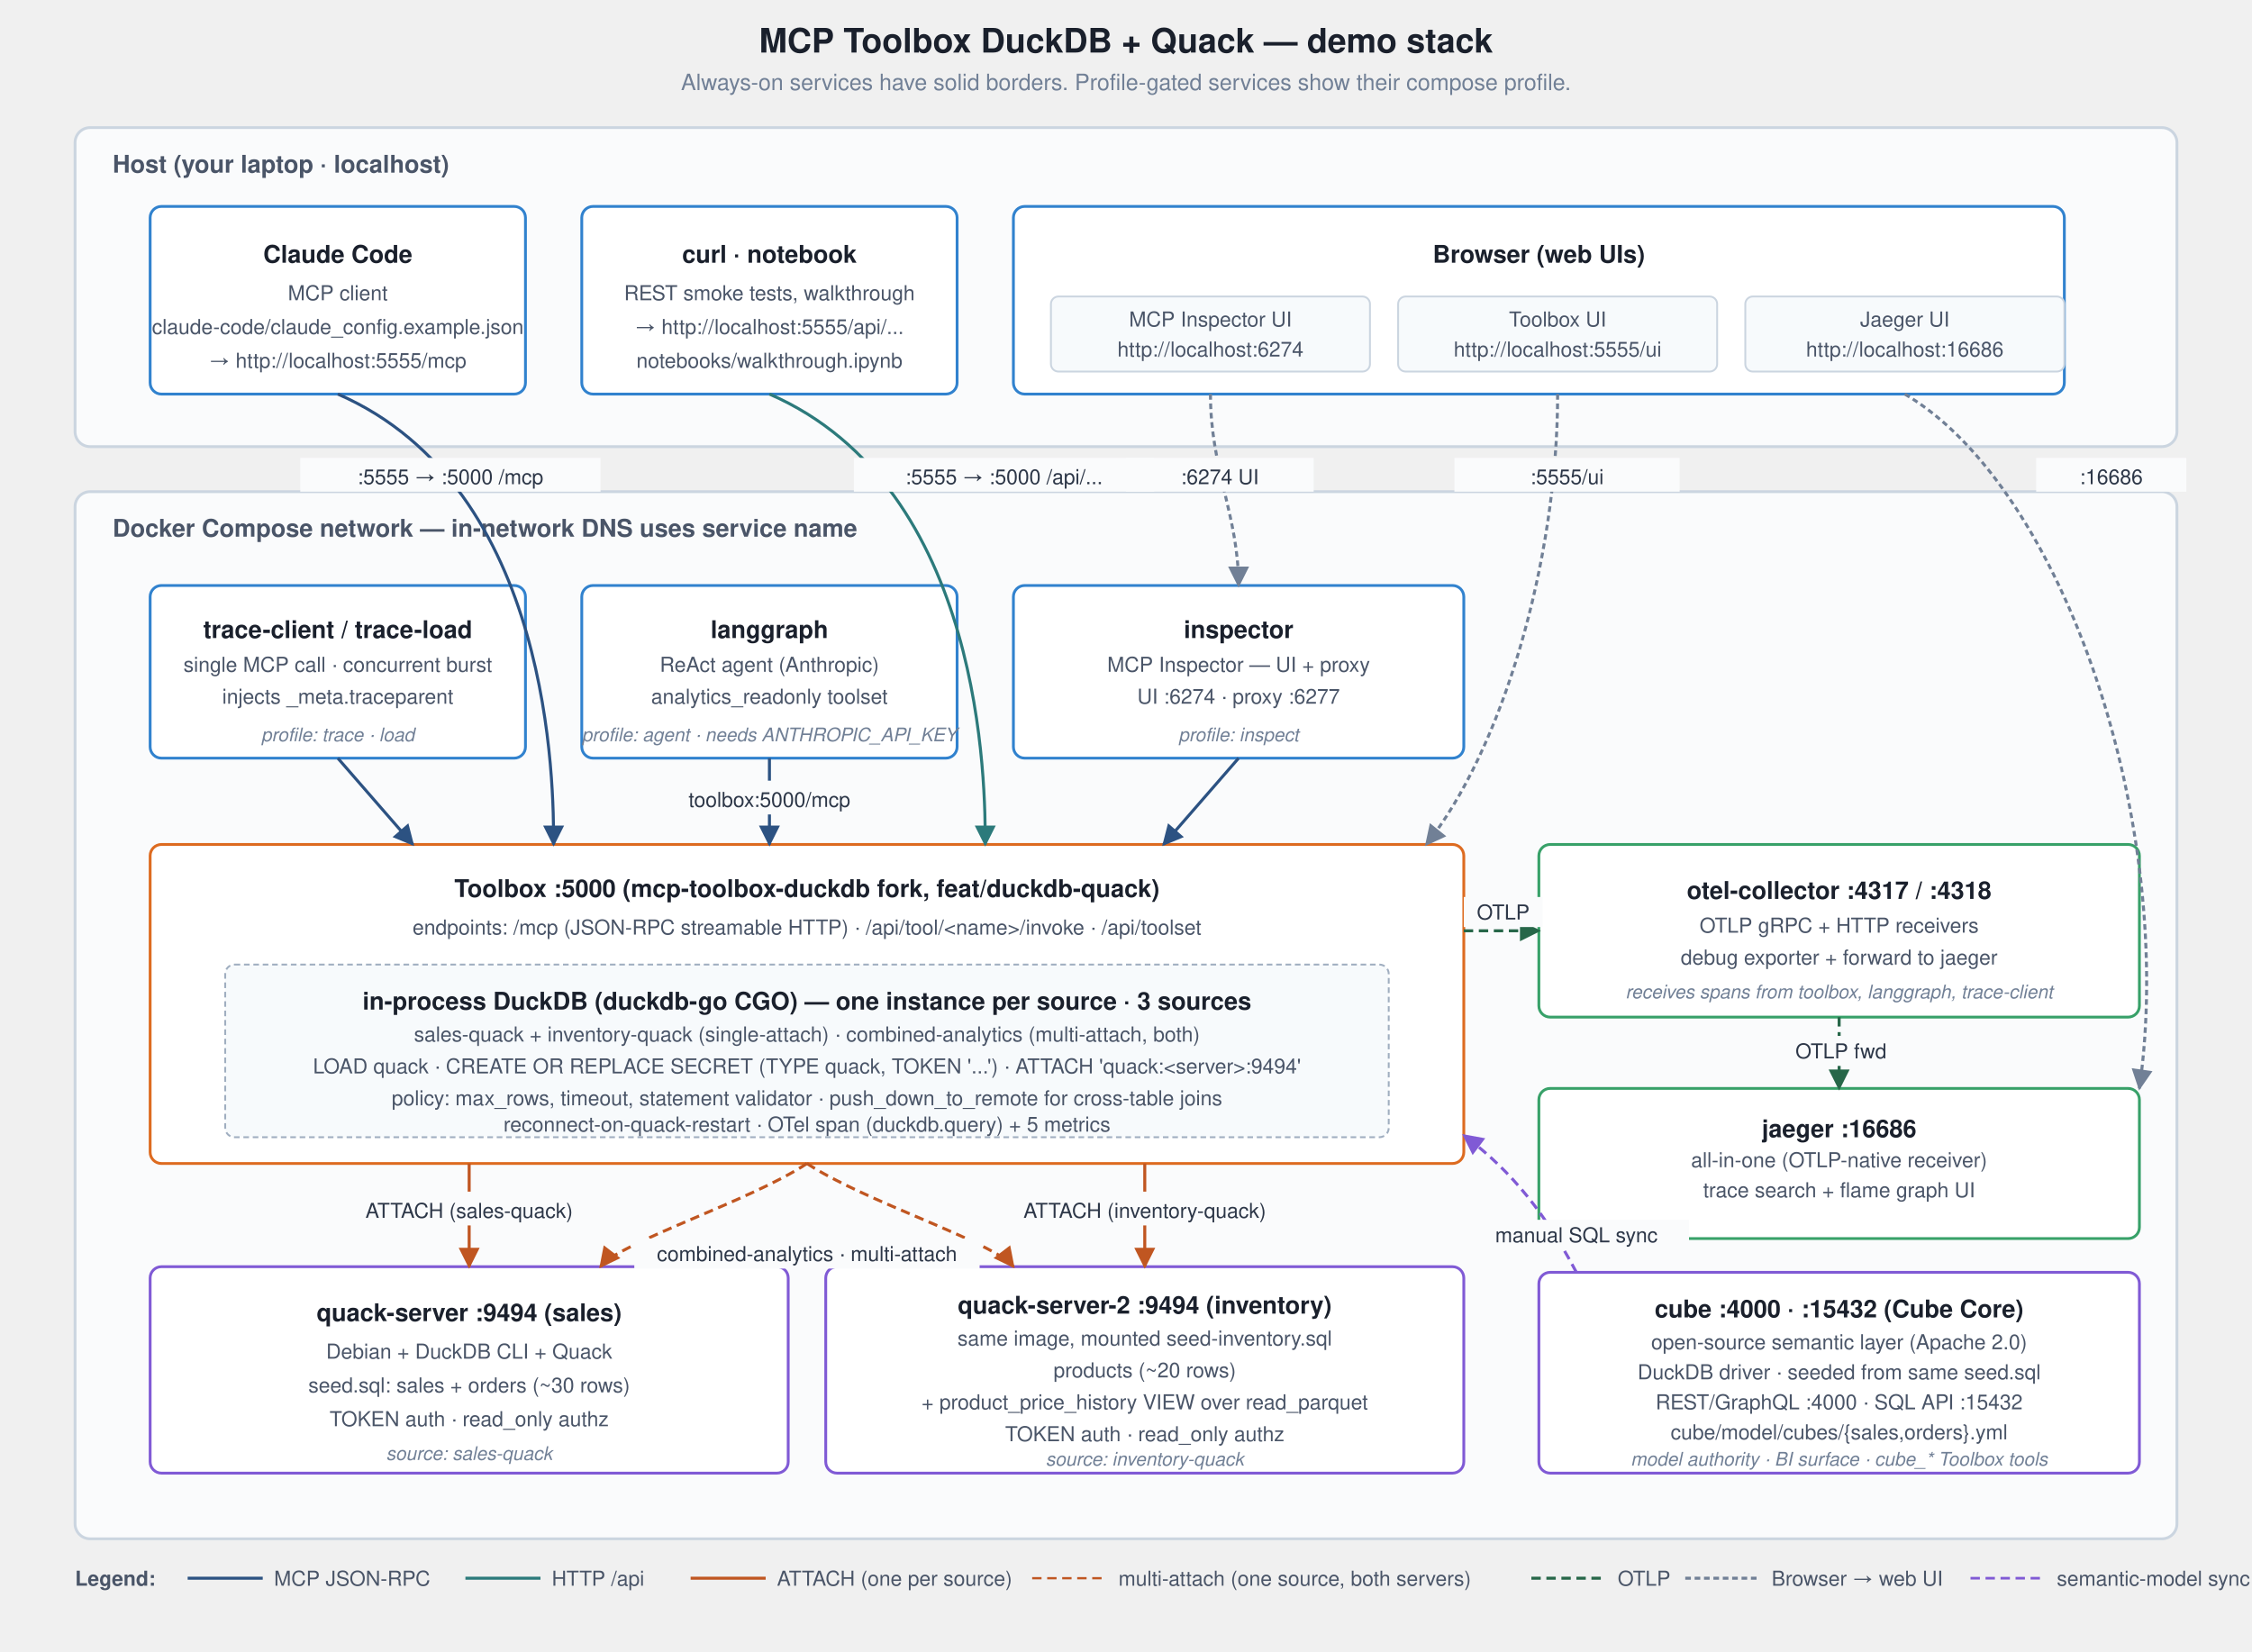
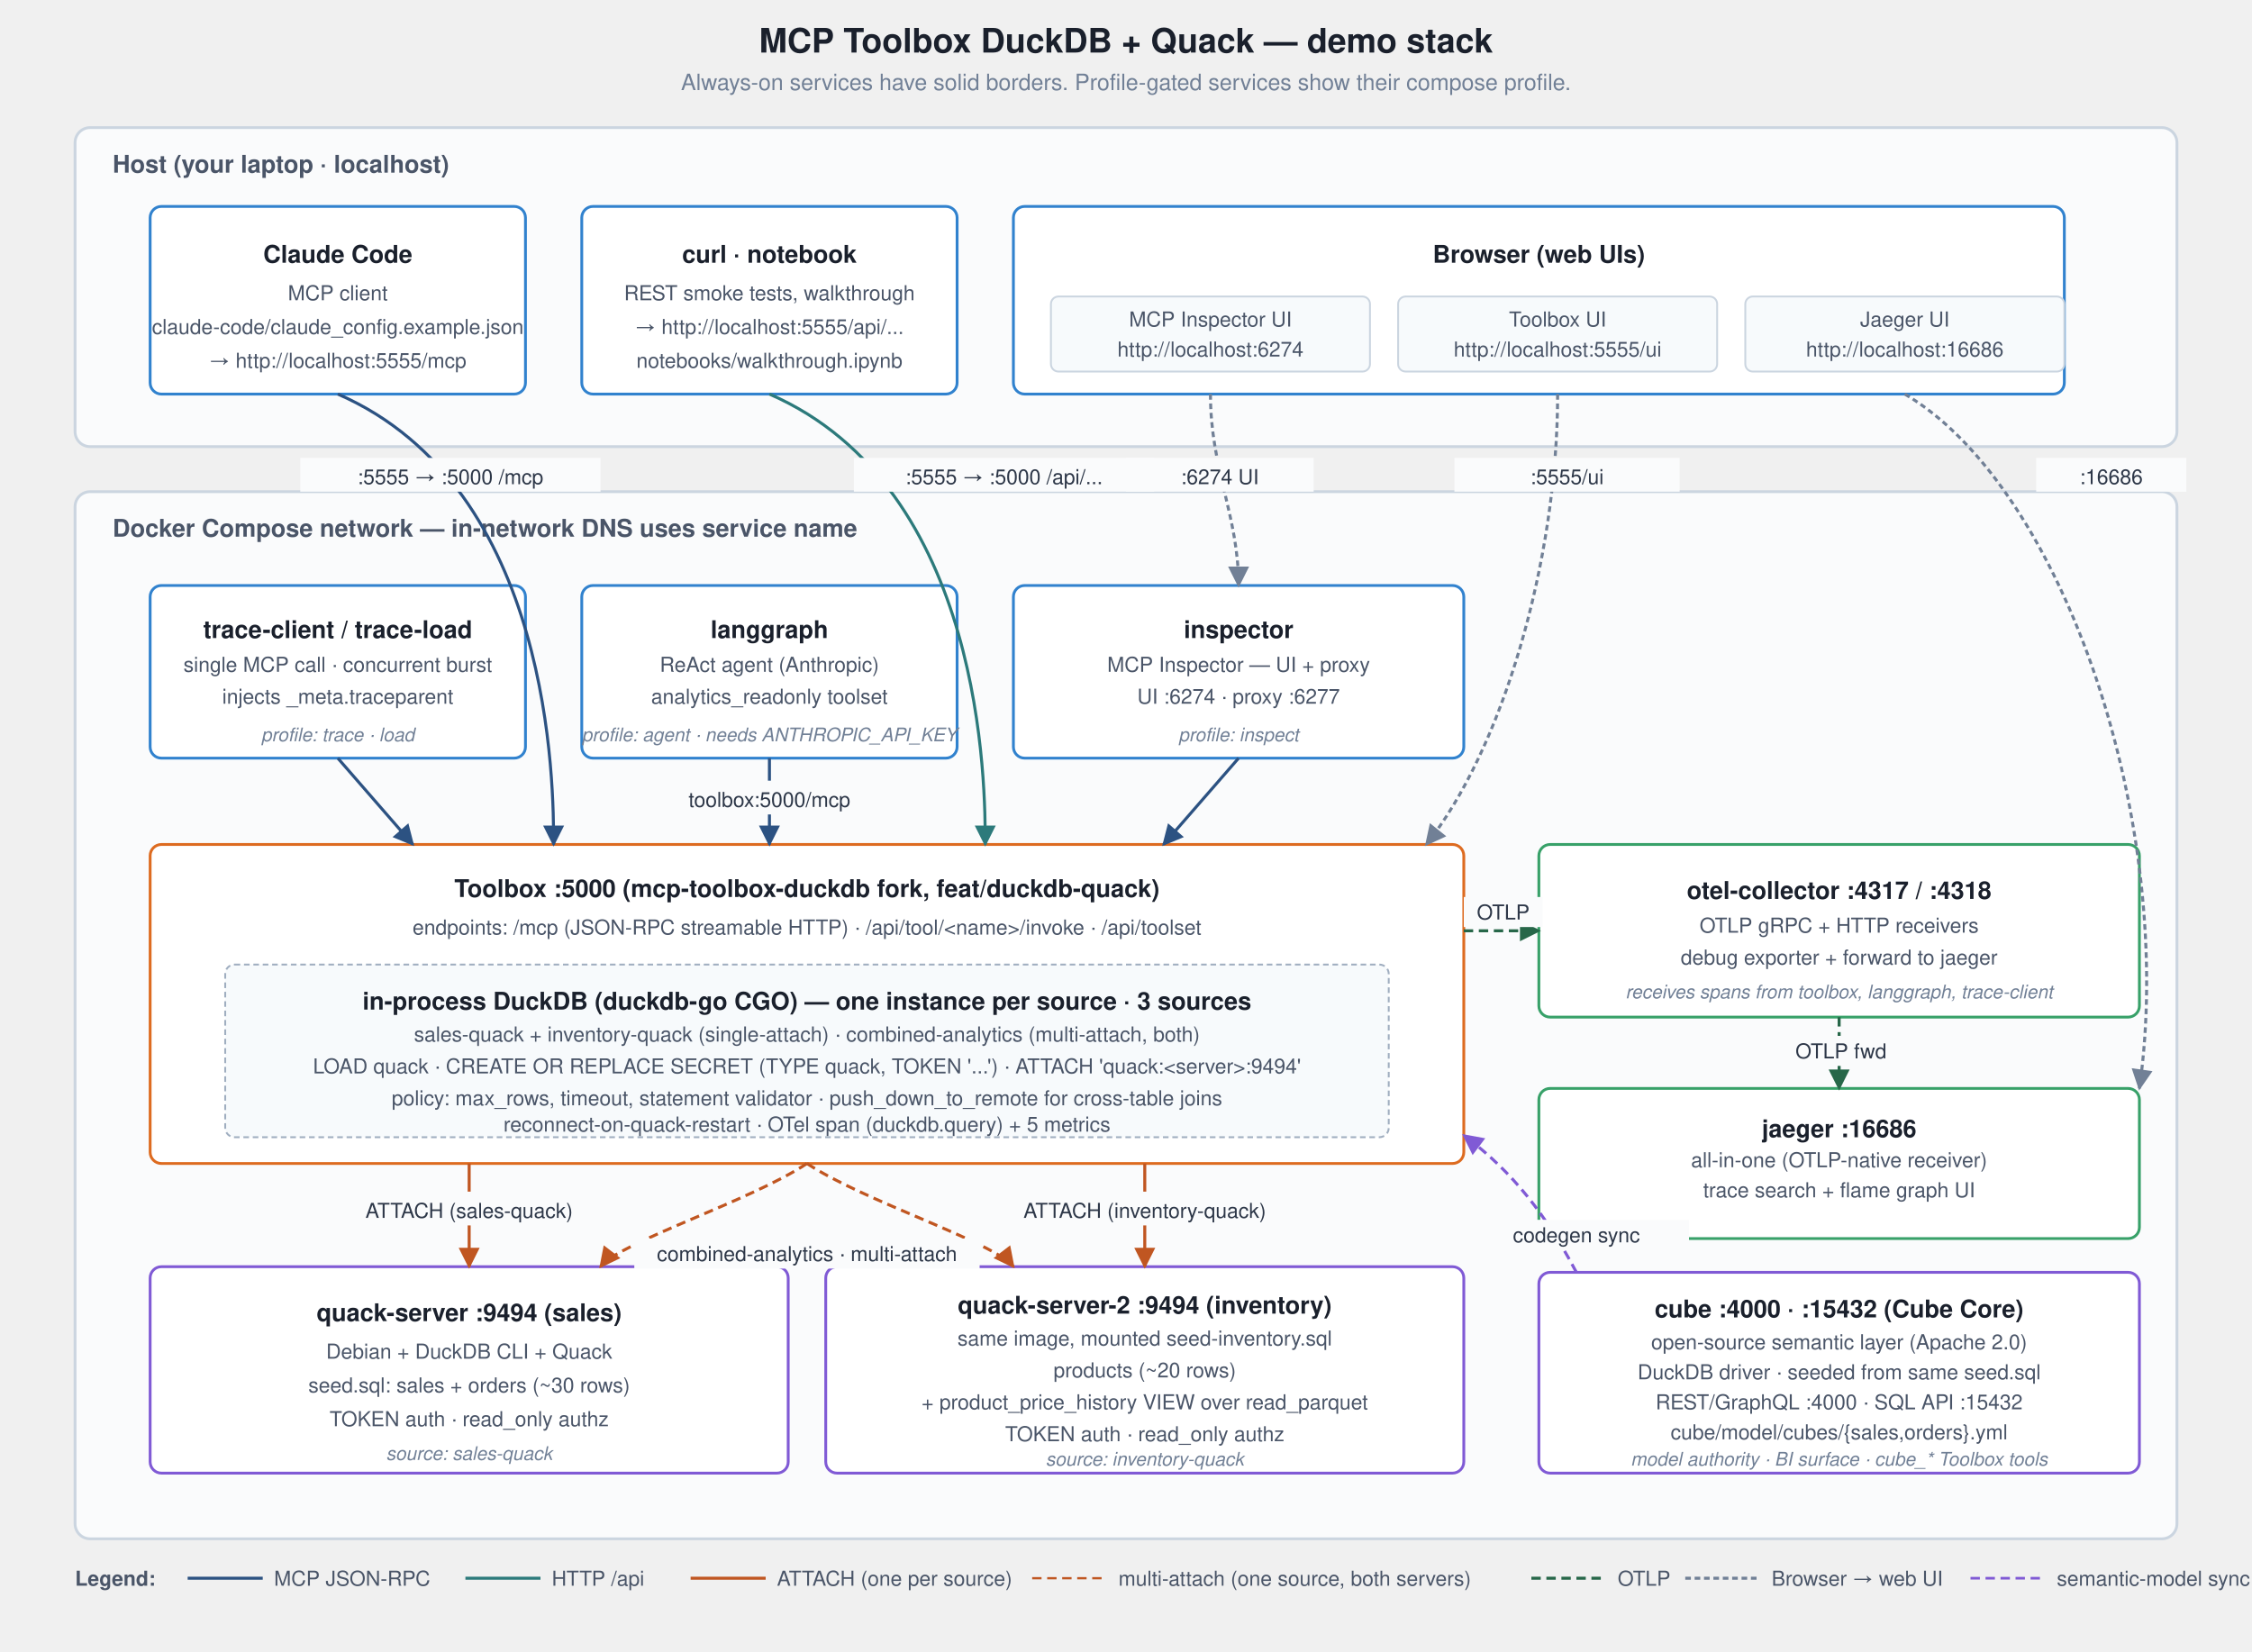
<svg xmlns="http://www.w3.org/2000/svg" viewBox="0 0 1200 880" font-family="-apple-system, BlinkMacSystemFont, 'Segoe UI', Helvetica, Arial, sans-serif" font-size="13">
  <defs>
    <marker id="arr-blue" viewBox="0 0 10 10" refX="9" refY="5" markerWidth="7" markerHeight="7" orient="auto-start-reverse">
      <path d="M 0 0 L 10 5 L 0 10 z" fill="#2c5282" />
    </marker>
    <marker id="arr-teal" viewBox="0 0 10 10" refX="9" refY="5" markerWidth="7" markerHeight="7" orient="auto-start-reverse">
      <path d="M 0 0 L 10 5 L 0 10 z" fill="#2c7a7b" />
    </marker>
    <marker id="arr-orange" viewBox="0 0 10 10" refX="9" refY="5" markerWidth="7" markerHeight="7" orient="auto-start-reverse">
      <path d="M 0 0 L 10 5 L 0 10 z" fill="#c05621" />
    </marker>
    <marker id="arr-green" viewBox="0 0 10 10" refX="9" refY="5" markerWidth="7" markerHeight="7" orient="auto-start-reverse">
      <path d="M 0 0 L 10 5 L 0 10 z" fill="#276749" />
    </marker>
    <marker id="arr-gray" viewBox="0 0 10 10" refX="9" refY="5" markerWidth="7" markerHeight="7" orient="auto-start-reverse">
      <path d="M 0 0 L 10 5 L 0 10 z" fill="#718096" />
    </marker>
    <marker id="arr-purple" viewBox="0 0 10 10" refX="9" refY="5" markerWidth="7" markerHeight="7" orient="auto-start-reverse">
      <path d="M 0 0 L 10 5 L 0 10 z" fill="#805ad5" />
    </marker>
    <style>
      .panel       { fill:#fafbfc; stroke:#cbd5e0; stroke-width:1.5; }
      .panel-title { font-size:13px; font-weight:600; fill:#4a5568; }
      .box         { fill:#fff; stroke-width:1.5; }
      .box-host    { stroke:#3182ce; }
      .box-client  { stroke:#3182ce; }
      .box-server  { stroke:#dd6b20; }
      .box-data    { stroke:#805ad5; }
      .box-obs     { stroke:#38a169; }
      .box-inner   { fill:#f7fafc; stroke:#a0aec0; stroke-width:1; stroke-dasharray:3 2; }
      .label       { font-size:13px; fill:#1a202c; font-weight:600; }
      .sublabel    { font-size:11px; fill:#4a5568; }
      .badge       { font-size:10px; fill:#718096; font-style:italic; }
      .arrow       { fill:none; stroke-width:1.6; }
      .a-blue      { stroke:#2c5282; }
      .a-teal      { stroke:#2c7a7b; }
      .a-orange    { stroke:#c05621; }
    .a-orange-dash { stroke:#c05621; stroke-dasharray:5 3; }
    .a-purple-dash { stroke:#805ad5; stroke-dasharray:5 3; }
      .a-green     { stroke:#276749; stroke-dasharray:5 3; }
      .a-gray      { stroke:#718096; stroke-dasharray:3 2; }
      .arrow-label { font-size:11px; fill:#2d3748; }
      .arrow-label-bg { fill:#fafbfc; }
    </style>
  </defs>
  <text x="600" y="28" text-anchor="middle" font-size="18" font-weight="700" fill="#1a202c">MCP Toolbox DuckDB + Quack — demo stack</text>
  <text x="600" y="48" text-anchor="middle" font-size="12" fill="#718096">Always-on services have solid borders. Profile-gated services show their compose profile.</text>
  <g>
    <rect x="40" y="68" width="1120" height="170" rx="8" class="panel" />
    <text x="60" y="92" class="panel-title">Host (your laptop · localhost)</text>
    <rect x="80" y="110" width="200" height="100" rx="6" class="box box-host" />
    <text x="180" y="140" text-anchor="middle" class="label">Claude Code</text>
    <text x="180" y="160" text-anchor="middle" class="sublabel">MCP client</text>
    <text x="180" y="178" text-anchor="middle" class="sublabel">claude-code/claude_config.example.json</text>
    <text x="180" y="196" text-anchor="middle" class="sublabel">→ http://localhost:5555/mcp</text>
    <rect x="310" y="110" width="200" height="100" rx="6" class="box box-host" />
    <text x="410" y="140" text-anchor="middle" class="label">curl · notebook</text>
    <text x="410" y="160" text-anchor="middle" class="sublabel">REST smoke tests, walkthrough</text>
    <text x="410" y="178" text-anchor="middle" class="sublabel">→ http://localhost:5555/api/...</text>
    <text x="410" y="196" text-anchor="middle" class="sublabel">notebooks/walkthrough.ipynb</text>
    <rect x="540" y="110" width="560" height="100" rx="6" class="box box-host" />
    <text x="820" y="140" text-anchor="middle" class="label">Browser (web UIs)</text>
    <rect x="560" y="158" width="170" height="40" rx="4" fill="#f7fafc" stroke="#cbd5e0" />
    <text x="645" y="174" text-anchor="middle" class="sublabel">MCP Inspector UI</text>
    <text x="645" y="190" text-anchor="middle" class="sublabel">http://localhost:6274</text>
    <rect x="745" y="158" width="170" height="40" rx="4" fill="#f7fafc" stroke="#cbd5e0" />
    <text x="830" y="174" text-anchor="middle" class="sublabel">Toolbox UI</text>
    <text x="830" y="190" text-anchor="middle" class="sublabel">http://localhost:5555/ui</text>
    <rect x="930" y="158" width="170" height="40" rx="4" fill="#f7fafc" stroke="#cbd5e0" />
    <text x="1015" y="174" text-anchor="middle" class="sublabel">Jaeger UI</text>
    <text x="1015" y="190" text-anchor="middle" class="sublabel">http://localhost:16686</text>
  </g>
  <g>
    <rect x="40" y="262" width="1120" height="558" rx="8" class="panel" />
    <text x="60" y="286" class="panel-title">Docker Compose network — in-network DNS uses service name</text>
    <rect x="80" y="312" width="200" height="92" rx="6" class="box box-client" />
    <text x="180" y="340" text-anchor="middle" class="label">trace-client / trace-load</text>
    <text x="180" y="358" text-anchor="middle" class="sublabel">single MCP call · concurrent burst</text>
    <text x="180" y="375" text-anchor="middle" class="sublabel">injects _meta.traceparent</text>
    <text x="180" y="395" text-anchor="middle" class="badge">profile: trace · load</text>
    <rect x="310" y="312" width="200" height="92" rx="6" class="box box-client" />
    <text x="410" y="340" text-anchor="middle" class="label">langgraph</text>
    <text x="410" y="358" text-anchor="middle" class="sublabel">ReAct agent (Anthropic)</text>
    <text x="410" y="375" text-anchor="middle" class="sublabel">analytics_readonly toolset</text>
    <text x="410" y="395" text-anchor="middle" class="badge">profile: agent · needs ANTHROPIC_API_KEY</text>
    <rect x="540" y="312" width="240" height="92" rx="6" class="box box-client" />
    <text x="660" y="340" text-anchor="middle" class="label">inspector</text>
    <text x="660" y="358" text-anchor="middle" class="sublabel">MCP Inspector — UI + proxy</text>
    <text x="660" y="375" text-anchor="middle" class="sublabel">UI :6274 · proxy :6277</text>
    <text x="660" y="395" text-anchor="middle" class="badge">profile: inspect</text>
    <rect x="80" y="450" width="700" height="170" rx="6" class="box box-server" />
    <text x="430" y="478" text-anchor="middle" class="label">Toolbox :5000  (mcp-toolbox-duckdb fork, feat/duckdb-quack)</text>
    <text x="430" y="498" text-anchor="middle" class="sublabel">endpoints: /mcp (JSON-RPC streamable HTTP) · /api/tool/&lt;name&gt;/invoke · /api/toolset</text>
    <rect x="120" y="514" width="620" height="92" rx="5" class="box-inner" />
    <text x="430" y="538" text-anchor="middle" class="label">in-process DuckDB (duckdb-go CGO) — one instance per source · 3 sources</text>
    <text x="430" y="555" text-anchor="middle" class="sublabel">sales-quack + inventory-quack (single-attach) · combined-analytics (multi-attach, both)</text>
    <text x="430" y="572" text-anchor="middle" class="sublabel">LOAD quack · CREATE OR REPLACE SECRET (TYPE quack, TOKEN '...') · ATTACH 'quack:&lt;server&gt;:9494'</text>
    <text x="430" y="589" text-anchor="middle" class="sublabel">policy: max_rows, timeout, statement validator · push_down_to_remote for cross-table joins</text>
    <text x="430" y="603" text-anchor="middle" class="sublabel">reconnect-on-quack-restart · OTel span (duckdb.query) + 5 metrics</text>
    <rect x="80" y="675" width="340" height="110" rx="6" class="box box-data" />
    <text x="250" y="704" text-anchor="middle" class="label">quack-server :9494  (sales)</text>
    <text x="250" y="724" text-anchor="middle" class="sublabel">Debian + DuckDB CLI + Quack</text>
    <text x="250" y="742" text-anchor="middle" class="sublabel">seed.sql: sales + orders (~30 rows)</text>
    <text x="250" y="760" text-anchor="middle" class="sublabel">TOKEN auth · read_only authz</text>
    <text x="250" y="778" text-anchor="middle" class="badge">source: sales-quack</text>
    <rect x="440" y="675" width="340" height="110" rx="6" class="box box-data" />
    <text x="610" y="700" text-anchor="middle" class="label">quack-server-2 :9494  (inventory)</text>
    <text x="610" y="717" text-anchor="middle" class="sublabel">same image, mounted seed-inventory.sql</text>
    <text x="610" y="734" text-anchor="middle" class="sublabel">products (~20 rows)</text>
    <text x="610" y="751" text-anchor="middle" class="sublabel">+ product_price_history VIEW over read_parquet</text>
    <text x="610" y="768" text-anchor="middle" class="sublabel">TOKEN auth · read_only authz</text>
    <text x="610" y="781" text-anchor="middle" class="badge">source: inventory-quack</text>
    <rect x="820" y="450" width="320" height="92" rx="6" class="box box-obs" />
    <text x="980" y="479" text-anchor="middle" class="label">otel-collector :4317 / :4318</text>
    <text x="980" y="497" text-anchor="middle" class="sublabel">OTLP gRPC + HTTP receivers</text>
    <text x="980" y="514" text-anchor="middle" class="sublabel">debug exporter + forward to jaeger</text>
    <text x="980" y="532" text-anchor="middle" class="badge">receives spans from toolbox, langgraph, trace-client</text>
    <rect x="820" y="580" width="320" height="80" rx="6" class="box box-obs" />
    <text x="980" y="606" text-anchor="middle" class="label">jaeger :16686</text>
    <text x="980" y="622" text-anchor="middle" class="sublabel">all-in-one (OTLP-native receiver)</text>
    <text x="980" y="638" text-anchor="middle" class="sublabel">trace search + flame graph UI</text>
    <rect x="820" y="678" width="320" height="107" rx="6" class="box" stroke="#805ad5" />
    <text x="980" y="702" text-anchor="middle" class="label">cube :4000 · :15432  (Cube Core)</text>
    <text x="980" y="719" text-anchor="middle" class="sublabel">open-source semantic layer (Apache 2.0)</text>
    <text x="980" y="735" text-anchor="middle" class="sublabel">DuckDB driver · seeded from same seed.sql</text>
    <text x="980" y="751" text-anchor="middle" class="sublabel">REST/GraphQL :4000 · SQL API :15432</text>
    <text x="980" y="767" text-anchor="middle" class="sublabel">cube/model/cubes/{sales,orders}.yml</text>
    <text x="980" y="781" text-anchor="middle" class="badge">model authority · BI surface · cube_* Toolbox tools</text>
  </g>
  <path d="M 180,210 C 295,260 295,420 295,450" class="arrow a-blue" marker-end="url(#arr-blue)" />
  <rect x="160" y="244" width="160" height="18" class="arrow-label-bg" />
  <text x="240" y="258" text-anchor="middle" class="arrow-label" fill="#2c5282">:5555 → :5000 /mcp</text>
  <path d="M 410,210 C 525,260 525,420 525,450" class="arrow a-teal" marker-end="url(#arr-teal)" />
  <rect x="455" y="244" width="160" height="18" class="arrow-label-bg" />
  <text x="535" y="258" text-anchor="middle" class="arrow-label" fill="#2c7a7b">:5555 → :5000 /api/...</text>
  <path d="M 645,210 C 645,250 660,275 660,312" class="arrow a-gray" marker-end="url(#arr-gray)" />
  <rect x="600" y="244" width="100" height="18" class="arrow-label-bg" />
  <text x="650" y="258" text-anchor="middle" class="arrow-label" fill="#4a5568">:6274 UI</text>
  <path d="M 830,210 C 830,300 800,400 760,450" class="arrow a-gray" marker-end="url(#arr-gray)" />
  <rect x="775" y="244" width="120" height="18" class="arrow-label-bg" />
  <text x="835" y="258" text-anchor="middle" class="arrow-label" fill="#4a5568">:5555/ui</text>
  <path d="M 1015,210 C 1100,260 1160,440 1140,580" class="arrow a-gray" marker-end="url(#arr-gray)" />
  <rect x="1085" y="244" width="80" height="18" class="arrow-label-bg" />
  <text x="1125" y="258" text-anchor="middle" class="arrow-label" fill="#4a5568">:16686</text>
  <path d="M 180,404 L 220,450" class="arrow a-blue" marker-end="url(#arr-blue)" />
  <path d="M 410,404 L 410,450" class="arrow a-blue" marker-end="url(#arr-blue)" />
  <path d="M 660,404 L 620,450" class="arrow a-blue" marker-end="url(#arr-blue)" />
  <rect x="350" y="416" width="120" height="18" class="arrow-label-bg" />
  <text x="410" y="430" text-anchor="middle" class="arrow-label" fill="#2c5282">toolbox:5000/mcp</text>
  <path d="M 250,620 L 250,675" class="arrow a-orange" marker-end="url(#arr-orange)" />
  <rect x="175" y="635" width="150" height="18" class="arrow-label-bg" />
  <text x="250" y="649" text-anchor="middle" class="arrow-label" fill="#c05621">ATTACH (sales-quack)</text>
  <path d="M 610,620 L 610,675" class="arrow a-orange" marker-end="url(#arr-orange)" />
  <rect x="525" y="635" width="170" height="18" class="arrow-label-bg" />
  <text x="610" y="649" text-anchor="middle" class="arrow-label" fill="#c05621">ATTACH (inventory-quack)</text>
  <path d="M 430,620 C 400,640 330,662 320,675" class="arrow a-orange-dash" stroke-width="1.2" marker-end="url(#arr-orange)" />
  <path d="M 430,620 C 460,640 530,662 540,675" class="arrow a-orange-dash" stroke-width="1.2" marker-end="url(#arr-orange)" />
  <rect x="338" y="660" width="184" height="16" class="arrow-label-bg" />
  <text x="430" y="672" text-anchor="middle" class="arrow-label" fill="#c05621">combined-analytics · multi-attach</text>
  <path d="M 840,678 C 820,640 800,620 780,605" class="arrow a-purple-dash" stroke-width="1.4" marker-end="url(#arr-purple)" />
  <rect x="780" y="650" width="120" height="16" class="arrow-label-bg" />
-   <text x="840" y="662" text-anchor="middle" class="arrow-label" fill="#805ad5">manual SQL sync</text>
+   <text x="840" y="662" text-anchor="middle" class="arrow-label" fill="#805ad5">codegen sync</text>
  <path d="M 780,496 L 820,496" class="arrow a-green" marker-end="url(#arr-green)" />
  <rect x="780" y="478" width="42" height="16" class="arrow-label-bg" />
  <text x="801" y="490" text-anchor="middle" class="arrow-label" fill="#276749">OTLP</text>
  <path d="M 980,542 L 980,580" class="arrow a-green" marker-end="url(#arr-green)" />
  <rect x="950" y="552" width="62" height="16" class="arrow-label-bg" />
  <text x="981" y="564" text-anchor="middle" class="arrow-label" fill="#276749">OTLP fwd</text>
  <g transform="translate(40, 845)">
    <text x="0" y="0" font-size="11" font-weight="600" fill="#4a5568">Legend:</text>
    <line x1="60" y1="-4" x2="100" y2="-4" stroke="#2c5282" stroke-width="1.6" />
    <text x="106" y="0" font-size="11" fill="#4a5568">MCP JSON-RPC</text>
    <line x1="208" y1="-4" x2="248" y2="-4" stroke="#2c7a7b" stroke-width="1.6" />
    <text x="254" y="0" font-size="11" fill="#4a5568">HTTP /api</text>
    <line x1="328" y1="-4" x2="368" y2="-4" stroke="#c05621" stroke-width="1.6" />
    <text x="374" y="0" font-size="11" fill="#4a5568">ATTACH (one per source)</text>
    <line x1="510" y1="-4" x2="550" y2="-4" stroke="#c05621" stroke-width="1.2" stroke-dasharray="5 3" />
    <text x="556" y="0" font-size="11" fill="#4a5568">multi-attach (one source, both servers)</text>
    <line x1="776" y1="-4" x2="816" y2="-4" stroke="#276749" stroke-width="1.6" stroke-dasharray="5 3" />
    <text x="822" y="0" font-size="11" fill="#4a5568">OTLP</text>
    <line x1="858" y1="-4" x2="898" y2="-4" stroke="#718096" stroke-width="1.6" stroke-dasharray="3 2" />
    <text x="904" y="0" font-size="11" fill="#4a5568">Browser → web UI</text>
    <line x1="1010" y1="-4" x2="1050" y2="-4" stroke="#805ad5" stroke-width="1.4" stroke-dasharray="5 3" />
    <text x="1056" y="0" font-size="11" fill="#4a5568">semantic-model sync (Cube)</text>
  </g>
</svg>
